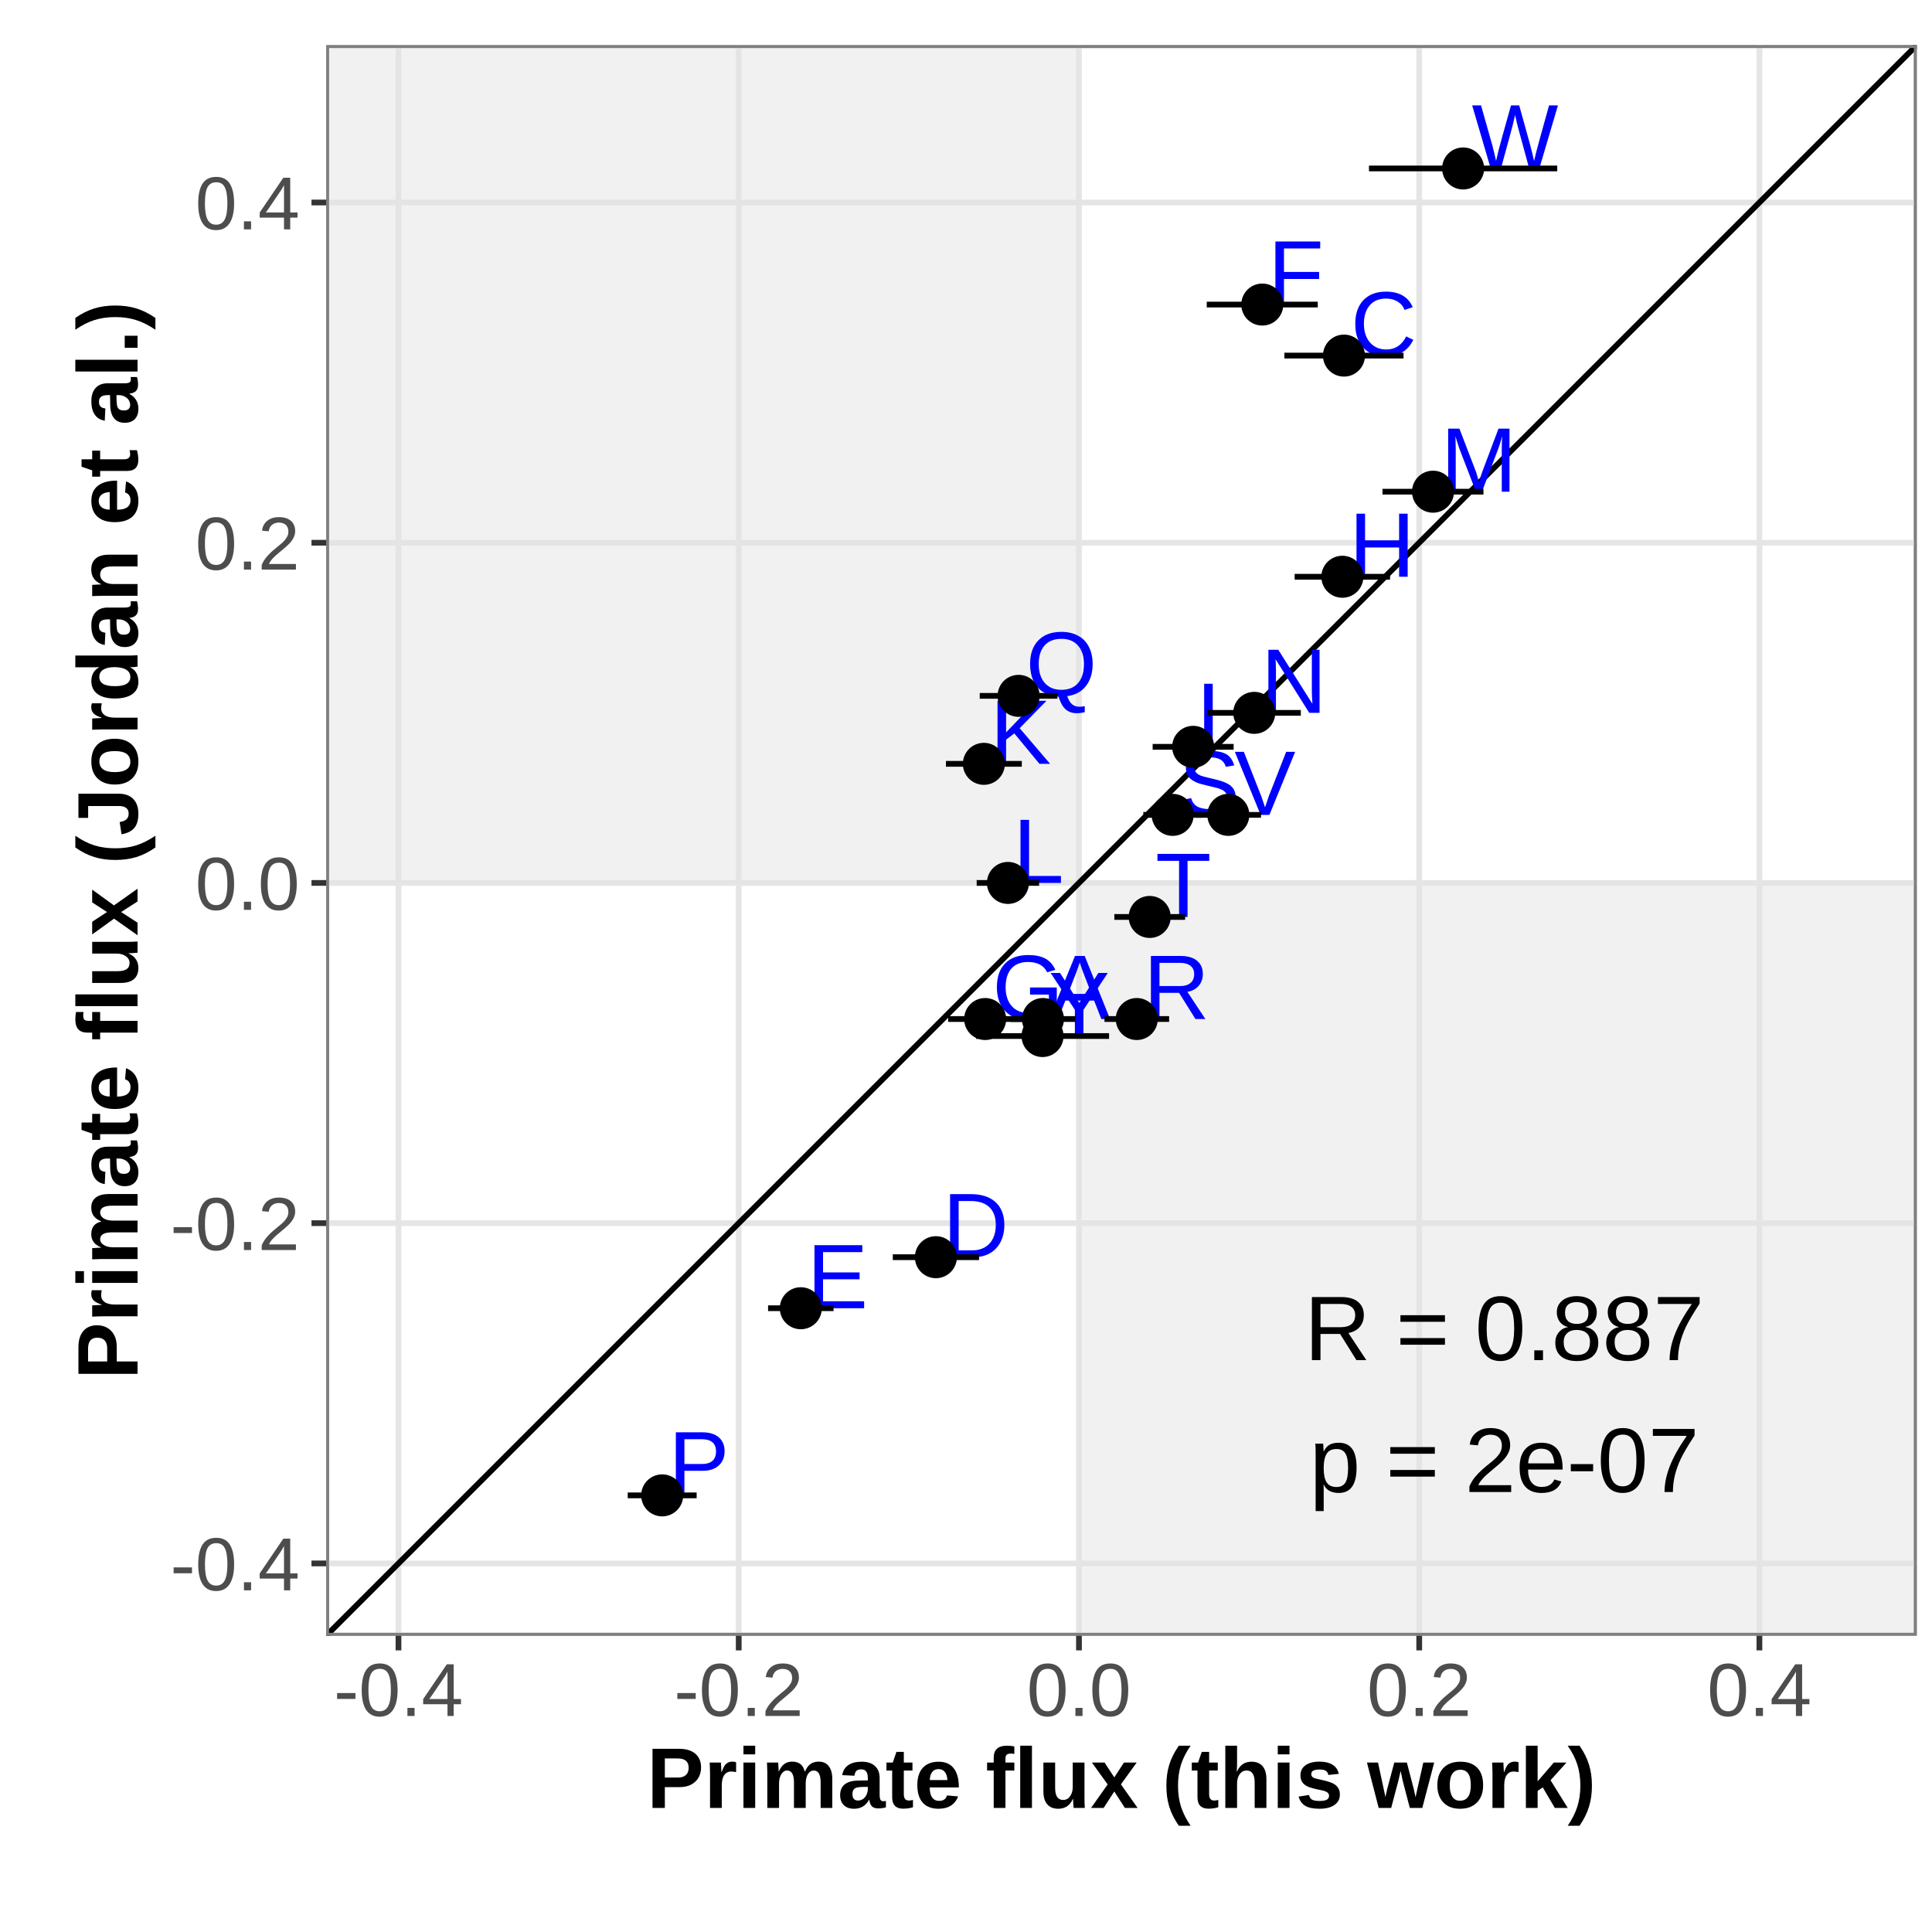
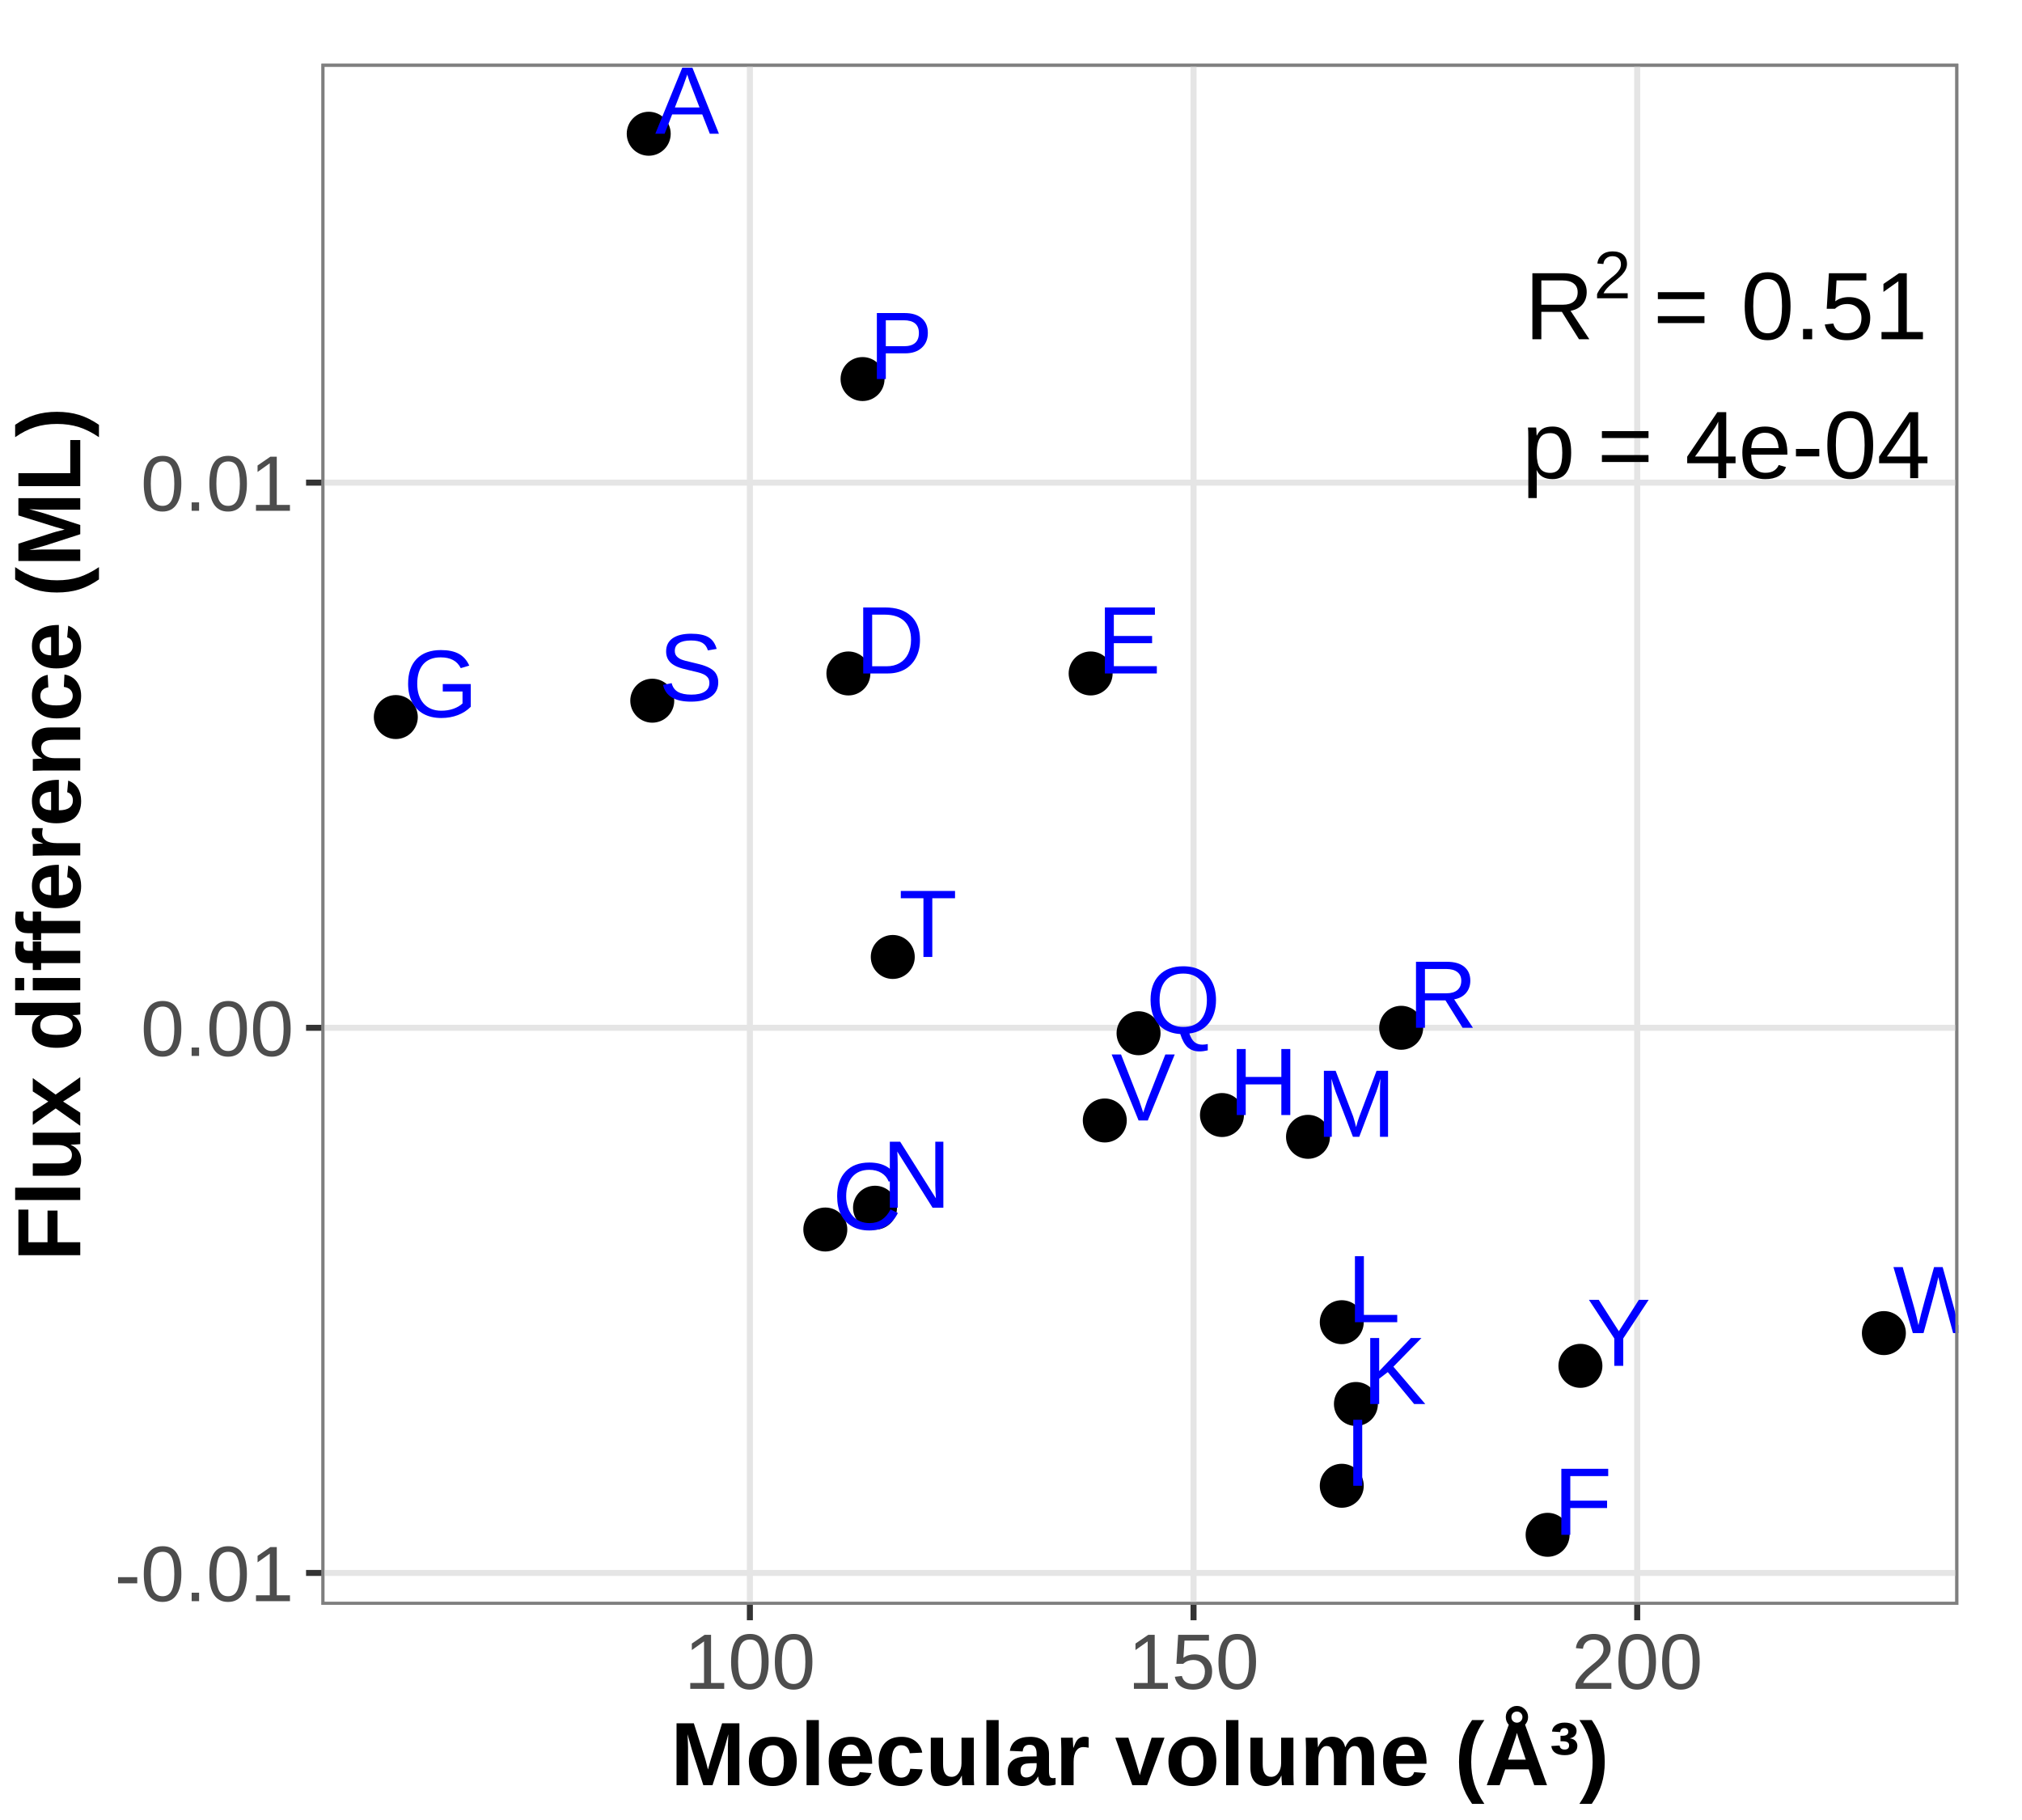
- <svg xmlns="http://www.w3.org/2000/svg" class="svglite" width="360.00pt" height="360.00pt" viewBox="0 0 360.00 360.00">
+ <svg xmlns="http://www.w3.org/2000/svg" class="svglite" width="360.00pt" height="324.00pt" viewBox="0 0 360.00 324.00">
  <defs>
    <style type="text/css">
    .svglite line, .svglite polyline, .svglite polygon, .svglite path, .svglite rect, .svglite circle {
      fill: none;
      stroke: #000000;
      stroke-linecap: round;
      stroke-linejoin: round;
      stroke-miterlimit: 10.00;
    }
    .svglite text {
      white-space: pre;
    }
  </style>
  </defs>
  <rect width="100%" height="100%" style="stroke: none; fill: #FFFFFF;" />
  <defs>
-     <clipPath id="cpMC4wMHwzNjAuMDB8MC4wMHwzNjAuMDA=">
-       <rect x="0.00" y="0.00" width="360.00" height="360.00" />
+     <clipPath id="cpMC4wMHwzNjAuMDB8MC4wMHwzMjQuMDA=">
+       <rect x="0.00" y="0.00" width="360.00" height="324.00" />
    </clipPath>
  </defs>
-   <g clip-path="url(#cpMC4wMHwzNjAuMDB8MC4wMHwzNjAuMDA=)">
- </g>
+   <g clip-path="url(#cpMC4wMHwzNjAuMDB8MC4wMHwzMjQuMDA=)">
+     <rect x="-0" y="0.00" width="360.00" height="324.00" style="stroke-width: 1.07; stroke: #FFFFFF; fill: #FFFFFF;" />
+   </g>
  <defs>
-     <clipPath id="cpMC4wMHwzNjAuMDB8NS41N3wzNTQuNDM=">
-       <rect x="0.00" y="5.57" width="360.00" height="348.85" />
+     <clipPath id="cpNTcuMjN8MzQ4LjY2fDExLjM0fDI4NS43MA==">
+       <rect x="57.23" y="11.34" width="291.43" height="274.36" />
    </clipPath>
  </defs>
-   <g clip-path="url(#cpMC4wMHwzNjAuMDB8NS41N3wzNTQuNDM=)">
-     <rect x="-0" y="5.57" width="360.00" height="348.85" style="stroke-width: 1.07; stroke: #FFFFFF; fill: #FFFFFF;" />
+   <g clip-path="url(#cpNTcuMjN8MzQ4LjY2fDExLjM0fDI4NS43MA==)">
+     <rect x="57.23" y="11.34" width="291.43" height="274.36" style="stroke-width: 1.07; stroke: #7F7F7F; fill: #FFFFFF;" />
+     <polyline points="57.23,280.02 348.66,280.02 " style="stroke-width: 1.07; stroke: #E5E5E5; stroke-linecap: butt;" />
+     <polyline points="57.23,182.97 348.66,182.97 " style="stroke-width: 1.07; stroke: #E5E5E5; stroke-linecap: butt;" />
+     <polyline points="57.23,85.92 348.66,85.92 " style="stroke-width: 1.07; stroke: #E5E5E5; stroke-linecap: butt;" />
+     <polyline points="133.51,285.70 133.51,11.34 " style="stroke-width: 1.07; stroke: #E5E5E5; stroke-linecap: butt;" />
+     <polyline points="212.50,285.70 212.50,11.34 " style="stroke-width: 1.07; stroke: #E5E5E5; stroke-linecap: butt;" />
+     <polyline points="291.49,285.70 291.49,11.34 " style="stroke-width: 1.07; stroke: #E5E5E5; stroke-linecap: butt;" />
+     <text x="271.42" y="60.39" style="font-size: 17.07px; font-family: &quot;Arial&quot;;" textLength="12.33px" lengthAdjust="spacingAndGlyphs">R</text>
+     <text x="283.75" y="53.09" style="font-size: 11.95px; font-family: &quot;Arial&quot;;" textLength="6.64px" lengthAdjust="spacingAndGlyphs">2</text>
+     <text x="294.34" y="60.39" style="font-size: 17.07px; font-family: &quot;Arial&quot;;" textLength="11.67px" lengthAdjust="spacingAndGlyphs">=</text>
+     <text x="309.96" y="60.39" style="font-size: 17.07px; font-family: &quot;Arial&quot;;" textLength="33.21px" lengthAdjust="spacingAndGlyphs">0.51</text>
+     <text x="270.95" y="85.12" style="font-size: 17.07px; font-family: &quot;Arial&quot;;" textLength="9.49px" lengthAdjust="spacingAndGlyphs">p</text>
+     <text x="284.38" y="85.12" style="font-size: 17.07px; font-family: &quot;Arial&quot;;" textLength="11.67px" lengthAdjust="spacingAndGlyphs">=</text>
+     <text x="300.00" y="85.12" style="font-size: 17.07px; font-family: &quot;Arial&quot;;" textLength="43.64px" lengthAdjust="spacingAndGlyphs">4e-04</text>
+     <circle cx="115.50" cy="23.81" r="3.56" style="stroke-width: 0.71; fill: #000000;" />
+     <circle cx="146.94" cy="218.88" r="3.56" style="stroke-width: 0.71; fill: #000000;" />
+     <circle cx="151.05" cy="119.89" r="3.56" style="stroke-width: 0.71; fill: #000000;" />
+     <circle cx="194.18" cy="119.89" r="3.56" style="stroke-width: 0.71; fill: #000000;" />
+     <circle cx="275.54" cy="273.23" r="3.56" style="stroke-width: 0.71; fill: #000000;" />
+     <circle cx="70.47" cy="127.65" r="3.56" style="stroke-width: 0.71; fill: #000000;" />
+     <circle cx="217.56" cy="198.50" r="3.56" style="stroke-width: 0.71; fill: #000000;" />
+     <circle cx="238.89" cy="264.50" r="3.56" style="stroke-width: 0.71; fill: #000000;" />
+     <circle cx="241.41" cy="249.94" r="3.56" style="stroke-width: 0.71; fill: #000000;" />
+     <circle cx="238.89" cy="235.38" r="3.56" style="stroke-width: 0.71; fill: #000000;" />
+     <circle cx="232.88" cy="202.38" r="3.56" style="stroke-width: 0.71; fill: #000000;" />
+     <circle cx="155.79" cy="215.00" r="3.56" style="stroke-width: 0.71; fill: #000000;" />
+     <circle cx="153.57" cy="67.48" r="3.56" style="stroke-width: 0.71; fill: #000000;" />
+     <circle cx="202.71" cy="183.94" r="3.56" style="stroke-width: 0.71; fill: #000000;" />
+     <circle cx="249.47" cy="182.97" r="3.56" style="stroke-width: 0.71; fill: #000000;" />
+     <circle cx="116.13" cy="124.74" r="3.56" style="stroke-width: 0.71; fill: #000000;" />
+     <circle cx="158.95" cy="170.36" r="3.56" style="stroke-width: 0.71; fill: #000000;" />
+     <circle cx="196.70" cy="199.47" r="3.56" style="stroke-width: 0.71; fill: #000000;" />
+     <circle cx="335.41" cy="237.32" r="3.56" style="stroke-width: 0.71; fill: #000000;" />
+     <circle cx="281.38" cy="243.15" r="3.56" style="stroke-width: 0.71; fill: #000000;" />
+     <text x="116.64" y="23.81" style="font-size: 17.07px;fill: #0000FF; font-family: &quot;Arial&quot;;" textLength="11.38px" lengthAdjust="spacingAndGlyphs">A</text>
+     <text x="148.17" y="218.88" style="font-size: 17.07px;fill: #0000FF; font-family: &quot;Arial&quot;;" textLength="12.33px" lengthAdjust="spacingAndGlyphs">C</text>
+     <text x="152.28" y="119.89" style="font-size: 17.07px;fill: #0000FF; font-family: &quot;Arial&quot;;" textLength="12.33px" lengthAdjust="spacingAndGlyphs">D</text>
+     <text x="195.31" y="119.89" style="font-size: 17.07px;fill: #0000FF; font-family: &quot;Arial&quot;;" textLength="11.38px" lengthAdjust="spacingAndGlyphs">E</text>
+     <text x="276.58" y="273.23" style="font-size: 17.07px;fill: #0000FF; font-family: &quot;Arial&quot;;" textLength="10.43px" lengthAdjust="spacingAndGlyphs">F</text>
+     <text x="71.80" y="127.65" style="font-size: 17.07px;fill: #0000FF; font-family: &quot;Arial&quot;;" textLength="13.27px" lengthAdjust="spacingAndGlyphs">G</text>
+     <text x="218.79" y="198.50" style="font-size: 17.07px;fill: #0000FF; font-family: &quot;Arial&quot;;" textLength="12.33px" lengthAdjust="spacingAndGlyphs">H</text>
+     <text x="239.36" y="264.50" style="font-size: 17.07px;fill: #0000FF; font-family: &quot;Arial&quot;;" textLength="4.74px" lengthAdjust="spacingAndGlyphs">I</text>
+     <text x="242.55" y="249.94" style="font-size: 17.07px;fill: #0000FF; font-family: &quot;Arial&quot;;" textLength="11.38px" lengthAdjust="spacingAndGlyphs">K</text>
+     <text x="239.83" y="235.38" style="font-size: 17.07px;fill: #0000FF; font-family: &quot;Arial&quot;;" textLength="9.49px" lengthAdjust="spacingAndGlyphs">L</text>
+     <text x="234.30" y="202.38" style="font-size: 17.07px;fill: #0000FF; font-family: &quot;Arial&quot;;" textLength="14.21px" lengthAdjust="spacingAndGlyphs">M</text>
+     <text x="157.02" y="215.00" style="font-size: 17.07px;fill: #0000FF; font-family: &quot;Arial&quot;;" textLength="12.33px" lengthAdjust="spacingAndGlyphs">N</text>
+     <text x="154.71" y="67.48" style="font-size: 17.07px;fill: #0000FF; font-family: &quot;Arial&quot;;" textLength="11.38px" lengthAdjust="spacingAndGlyphs">P</text>
+     <text x="204.03" y="183.94" style="font-size: 17.07px;fill: #0000FF; font-family: &quot;Arial&quot;;" textLength="13.27px" lengthAdjust="spacingAndGlyphs">Q</text>
+     <text x="250.70" y="182.97" style="font-size: 17.07px;fill: #0000FF; font-family: &quot;Arial&quot;;" textLength="12.33px" lengthAdjust="spacingAndGlyphs">R</text>
+     <text x="117.27" y="124.74" style="font-size: 17.07px;fill: #0000FF; font-family: &quot;Arial&quot;;" textLength="11.38px" lengthAdjust="spacingAndGlyphs">S</text>
+     <text x="159.99" y="170.36" style="font-size: 17.07px;fill: #0000FF; font-family: &quot;Arial&quot;;" textLength="10.43px" lengthAdjust="spacingAndGlyphs">T</text>
+     <text x="197.84" y="199.47" style="font-size: 17.07px;fill: #0000FF; font-family: &quot;Arial&quot;;" textLength="11.38px" lengthAdjust="spacingAndGlyphs">V</text>
+     <text x="337.03" y="237.32" style="font-size: 17.07px;fill: #0000FF; font-family: &quot;Arial&quot;;" textLength="16.11px" lengthAdjust="spacingAndGlyphs">W</text>
+     <text x="282.52" y="243.15" style="font-size: 17.07px;fill: #0000FF; font-family: &quot;Arial&quot;;" textLength="11.38px" lengthAdjust="spacingAndGlyphs">Y</text>
+     <rect x="57.23" y="11.34" width="291.43" height="274.36" style="stroke-width: 1.07; stroke: #7F7F7F;" />
  </g>
-   <g clip-path="url(#cpMC4wMHwzNjAuMDB8MC4wMHwzNjAuMDA=)">
- </g>
-   <defs>
-     <clipPath id="cpNjAuNzh8MzU3LjE3fDguNDF8MzA0Ljc5">
-       <rect x="60.78" y="8.41" width="296.38" height="296.38" />
-     </clipPath>
-   </defs>
-   <g clip-path="url(#cpNjAuNzh8MzU3LjE3fDguNDF8MzA0Ljc5)">
-     <rect x="60.78" y="8.41" width="296.38" height="296.38" style="stroke-width: 1.07; stroke: #7F7F7F; fill: #FFFFFF;" />
-     <polyline points="60.78,291.32 357.17,291.32 " style="stroke-width: 1.07; stroke: #E5E5E5; stroke-linecap: butt;" />
-     <polyline points="60.78,227.92 357.17,227.92 " style="stroke-width: 1.07; stroke: #E5E5E5; stroke-linecap: butt;" />
-     <polyline points="60.78,164.52 357.17,164.52 " style="stroke-width: 1.07; stroke: #E5E5E5; stroke-linecap: butt;" />
-     <polyline points="60.78,101.13 357.17,101.13 " style="stroke-width: 1.07; stroke: #E5E5E5; stroke-linecap: butt;" />
-     <polyline points="60.78,37.73 357.17,37.73 " style="stroke-width: 1.07; stroke: #E5E5E5; stroke-linecap: butt;" />
-     <polyline points="74.25,304.79 74.25,8.41 " style="stroke-width: 1.07; stroke: #E5E5E5; stroke-linecap: butt;" />
-     <polyline points="137.65,304.79 137.65,8.41 " style="stroke-width: 1.07; stroke: #E5E5E5; stroke-linecap: butt;" />
-     <polyline points="201.05,304.79 201.05,8.41 " style="stroke-width: 1.07; stroke: #E5E5E5; stroke-linecap: butt;" />
-     <polyline points="264.45,304.79 264.45,8.41 " style="stroke-width: 1.07; stroke: #E5E5E5; stroke-linecap: butt;" />
-     <polyline points="327.84,304.79 327.84,8.41 " style="stroke-width: 1.07; stroke: #E5E5E5; stroke-linecap: butt;" />
-     <rect x="201.05" y="164.52" width="156.12" height="140.27" style="stroke-width: 1.07; stroke: none; stroke-linecap: butt; stroke-linejoin: miter; fill: #E5E5E5; fill-opacity: 0.50;" />
-     <rect x="60.78" y="8.41" width="140.27" height="156.12" style="stroke-width: 1.07; stroke: none; stroke-linecap: butt; stroke-linejoin: miter; fill: #E5E5E5; fill-opacity: 0.50;" />
-     <line x1="-235.60" y1="601.17" x2="653.55" y2="-287.98" style="stroke-width: 1.07; stroke-linecap: butt;" />
-     <text x="280.30" y="253.44" text-anchor="middle" style="font-size: 17.07px; font-family: &quot;Arial&quot;;" textLength="83.94px" lengthAdjust="spacingAndGlyphs">R =  0.887 </text>
-     <text x="280.30" y="278.02" text-anchor="middle" style="font-size: 17.07px; font-family: &quot;Arial&quot;;" textLength="82.04px" lengthAdjust="spacingAndGlyphs"> p =  2e-07</text>
-     <text x="195.48" y="189.88" style="font-size: 17.07px;fill: #0000FF; font-family: &quot;Arial&quot;;" textLength="11.38px" lengthAdjust="spacingAndGlyphs">A</text>
-     <text x="251.66" y="66.26" style="font-size: 17.07px;fill: #0000FF; font-family: &quot;Arial&quot;;" textLength="12.33px" lengthAdjust="spacingAndGlyphs">C</text>
-     <text x="175.63" y="234.26" style="font-size: 17.07px;fill: #0000FF; font-family: &quot;Arial&quot;;" textLength="12.33px" lengthAdjust="spacingAndGlyphs">D</text>
-     <text x="150.36" y="243.77" style="font-size: 17.07px;fill: #0000FF; font-family: &quot;Arial&quot;;" textLength="11.38px" lengthAdjust="spacingAndGlyphs">E</text>
-     <text x="236.25" y="56.75" style="font-size: 17.07px;fill: #0000FF; font-family: &quot;Arial&quot;;" textLength="10.43px" lengthAdjust="spacingAndGlyphs">F</text>
-     <text x="184.90" y="189.88" style="font-size: 17.07px;fill: #0000FF; font-family: &quot;Arial&quot;;" textLength="13.27px" lengthAdjust="spacingAndGlyphs">G</text>
-     <text x="251.36" y="107.47" style="font-size: 17.07px;fill: #0000FF; font-family: &quot;Arial&quot;;" textLength="12.33px" lengthAdjust="spacingAndGlyphs">H</text>
-     <text x="222.80" y="139.16" style="font-size: 17.07px;fill: #0000FF; font-family: &quot;Arial&quot;;" textLength="4.74px" lengthAdjust="spacingAndGlyphs">I</text>
-     <text x="184.47" y="142.33" style="font-size: 17.07px;fill: #0000FF; font-family: &quot;Arial&quot;;" textLength="11.38px" lengthAdjust="spacingAndGlyphs">K</text>
-     <text x="188.75" y="164.52" style="font-size: 17.07px;fill: #0000FF; font-family: &quot;Arial&quot;;" textLength="9.49px" lengthAdjust="spacingAndGlyphs">L</text>
-     <text x="268.44" y="91.62" style="font-size: 17.07px;fill: #0000FF; font-family: &quot;Arial&quot;;" textLength="14.21px" lengthAdjust="spacingAndGlyphs">M</text>
-     <text x="234.94" y="132.83" style="font-size: 17.07px;fill: #0000FF; font-family: &quot;Arial&quot;;" textLength="12.33px" lengthAdjust="spacingAndGlyphs">N</text>
-     <text x="124.53" y="278.64" style="font-size: 17.07px;fill: #0000FF; font-family: &quot;Arial&quot;;" textLength="11.38px" lengthAdjust="spacingAndGlyphs">P</text>
-     <text x="191.13" y="129.66" style="font-size: 17.07px;fill: #0000FF; font-family: &quot;Arial&quot;;" textLength="13.27px" lengthAdjust="spacingAndGlyphs">Q</text>
-     <text x="213.05" y="189.88" style="font-size: 17.07px;fill: #0000FF; font-family: &quot;Arial&quot;;" textLength="12.33px" lengthAdjust="spacingAndGlyphs">R</text>
-     <text x="219.65" y="151.84" style="font-size: 17.07px;fill: #0000FF; font-family: &quot;Arial&quot;;" textLength="11.38px" lengthAdjust="spacingAndGlyphs">S</text>
-     <text x="215.28" y="170.86" style="font-size: 17.07px;fill: #0000FF; font-family: &quot;Arial&quot;;" textLength="10.43px" lengthAdjust="spacingAndGlyphs">T</text>
-     <text x="230.02" y="151.84" style="font-size: 17.07px;fill: #0000FF; font-family: &quot;Arial&quot;;" textLength="11.38px" lengthAdjust="spacingAndGlyphs">V</text>
-     <text x="274.24" y="31.39" style="font-size: 17.07px;fill: #0000FF; font-family: &quot;Arial&quot;;" textLength="16.11px" lengthAdjust="spacingAndGlyphs">W</text>
-     <text x="195.40" y="193.05" style="font-size: 17.07px;fill: #0000FF; font-family: &quot;Arial&quot;;" textLength="11.38px" lengthAdjust="spacingAndGlyphs">Y</text>
-     <line x1="188.29" y1="189.88" x2="200.40" y2="189.88" style="stroke-width: 1.07; stroke-linecap: butt;" />
-     <line x1="239.33" y1="66.26" x2="261.53" y2="66.26" style="stroke-width: 1.07; stroke-linecap: butt;" />
-     <line x1="166.36" y1="234.26" x2="182.43" y2="234.26" style="stroke-width: 1.07; stroke-linecap: butt;" />
-     <line x1="143.12" y1="243.77" x2="155.32" y2="243.77" style="stroke-width: 1.07; stroke-linecap: butt;" />
-     <line x1="224.86" y1="56.75" x2="245.55" y2="56.75" style="stroke-width: 1.07; stroke-linecap: butt;" />
-     <line x1="176.67" y1="189.88" x2="190.47" y2="189.88" style="stroke-width: 1.07; stroke-linecap: butt;" />
-     <line x1="241.24" y1="107.47" x2="259.02" y2="107.47" style="stroke-width: 1.07; stroke-linecap: butt;" />
-     <line x1="214.78" y1="139.16" x2="229.87" y2="139.16" style="stroke-width: 1.07; stroke-linecap: butt;" />
-     <line x1="176.26" y1="142.33" x2="190.40" y2="142.33" style="stroke-width: 1.07; stroke-linecap: butt;" />
-     <line x1="181.99" y1="164.52" x2="193.62" y2="164.52" style="stroke-width: 1.07; stroke-linecap: butt;" />
-     <line x1="257.61" y1="91.62" x2="276.42" y2="91.62" style="stroke-width: 1.07; stroke-linecap: butt;" />
-     <line x1="225.03" y1="132.83" x2="242.39" y2="132.83" style="stroke-width: 1.07; stroke-linecap: butt;" />
-     <line x1="116.97" y1="278.64" x2="129.81" y2="278.64" style="stroke-width: 1.07; stroke-linecap: butt;" />
-     <line x1="182.56" y1="129.66" x2="197.04" y2="129.66" style="stroke-width: 1.07; stroke-linecap: butt;" />
-     <line x1="205.80" y1="189.88" x2="217.85" y2="189.88" style="stroke-width: 1.07; stroke-linecap: butt;" />
-     <line x1="213.04" y1="151.84" x2="223.99" y2="151.84" style="stroke-width: 1.07; stroke-linecap: butt;" />
-     <line x1="207.64" y1="170.86" x2="220.83" y2="170.86" style="stroke-width: 1.07; stroke-linecap: butt;" />
-     <line x1="222.79" y1="151.84" x2="234.97" y2="151.84" style="stroke-width: 1.07; stroke-linecap: butt;" />
-     <line x1="255.09" y1="31.39" x2="290.17" y2="31.39" style="stroke-width: 1.07; stroke-linecap: butt;" />
-     <line x1="181.87" y1="193.05" x2="206.66" y2="193.05" style="stroke-width: 1.07; stroke-linecap: butt;" />
-     <circle cx="194.34" cy="189.88" r="2.84" style="stroke-width: 1.42; fill: #000000;" />
-     <circle cx="250.43" cy="66.26" r="2.84" style="stroke-width: 1.42; fill: #000000;" />
-     <circle cx="174.39" cy="234.26" r="2.84" style="stroke-width: 1.42; fill: #000000;" />
-     <circle cx="149.22" cy="243.77" r="2.84" style="stroke-width: 1.42; fill: #000000;" />
-     <circle cx="235.21" cy="56.75" r="2.84" style="stroke-width: 1.42; fill: #000000;" />
-     <circle cx="183.57" cy="189.88" r="2.84" style="stroke-width: 1.42; fill: #000000;" />
-     <circle cx="250.13" cy="107.47" r="2.84" style="stroke-width: 1.42; fill: #000000;" />
-     <circle cx="222.33" cy="139.16" r="2.84" style="stroke-width: 1.42; fill: #000000;" />
-     <circle cx="183.33" cy="142.33" r="2.84" style="stroke-width: 1.42; fill: #000000;" />
-     <circle cx="187.81" cy="164.52" r="2.84" style="stroke-width: 1.42; fill: #000000;" />
-     <circle cx="267.02" cy="91.62" r="2.84" style="stroke-width: 1.42; fill: #000000;" />
-     <circle cx="233.71" cy="132.83" r="2.84" style="stroke-width: 1.42; fill: #000000;" />
-     <circle cx="123.39" cy="278.64" r="2.84" style="stroke-width: 1.42; fill: #000000;" />
-     <circle cx="189.80" cy="129.66" r="2.84" style="stroke-width: 1.42; fill: #000000;" />
-     <circle cx="211.82" cy="189.88" r="2.84" style="stroke-width: 1.42; fill: #000000;" />
-     <circle cx="218.51" cy="151.84" r="2.84" style="stroke-width: 1.42; fill: #000000;" />
-     <circle cx="214.23" cy="170.86" r="2.84" style="stroke-width: 1.42; fill: #000000;" />
-     <circle cx="228.88" cy="151.84" r="2.84" style="stroke-width: 1.42; fill: #000000;" />
-     <circle cx="272.63" cy="31.39" r="2.84" style="stroke-width: 1.42; fill: #000000;" />
-     <circle cx="194.26" cy="193.05" r="2.84" style="stroke-width: 1.42; fill: #000000;" />
-     <circle cx="194.34" cy="189.88" r="3.56" style="stroke-width: 0.71; fill: #000000;" />
-     <circle cx="250.43" cy="66.26" r="3.56" style="stroke-width: 0.71; fill: #000000;" />
-     <circle cx="174.39" cy="234.26" r="3.56" style="stroke-width: 0.71; fill: #000000;" />
-     <circle cx="149.22" cy="243.77" r="3.56" style="stroke-width: 0.71; fill: #000000;" />
-     <circle cx="235.21" cy="56.75" r="3.56" style="stroke-width: 0.71; fill: #000000;" />
-     <circle cx="183.57" cy="189.88" r="3.56" style="stroke-width: 0.71; fill: #000000;" />
-     <circle cx="250.13" cy="107.47" r="3.56" style="stroke-width: 0.71; fill: #000000;" />
-     <circle cx="222.33" cy="139.16" r="3.56" style="stroke-width: 0.71; fill: #000000;" />
-     <circle cx="183.33" cy="142.33" r="3.56" style="stroke-width: 0.71; fill: #000000;" />
-     <circle cx="187.81" cy="164.52" r="3.56" style="stroke-width: 0.71; fill: #000000;" />
-     <circle cx="267.02" cy="91.62" r="3.56" style="stroke-width: 0.71; fill: #000000;" />
-     <circle cx="233.71" cy="132.83" r="3.56" style="stroke-width: 0.71; fill: #000000;" />
-     <circle cx="123.39" cy="278.64" r="3.56" style="stroke-width: 0.71; fill: #000000;" />
-     <circle cx="189.80" cy="129.66" r="3.56" style="stroke-width: 0.71; fill: #000000;" />
-     <circle cx="211.82" cy="189.88" r="3.56" style="stroke-width: 0.71; fill: #000000;" />
-     <circle cx="218.51" cy="151.84" r="3.56" style="stroke-width: 0.71; fill: #000000;" />
-     <circle cx="214.23" cy="170.86" r="3.56" style="stroke-width: 0.71; fill: #000000;" />
-     <circle cx="228.88" cy="151.84" r="3.56" style="stroke-width: 0.71; fill: #000000;" />
-     <circle cx="272.63" cy="31.39" r="3.56" style="stroke-width: 0.71; fill: #000000;" />
-     <circle cx="194.26" cy="193.05" r="3.56" style="stroke-width: 0.71; fill: #000000;" />
-     <rect x="60.78" y="8.41" width="296.38" height="296.38" style="stroke-width: 1.07; stroke: #7F7F7F;" />
-   </g>
-   <g clip-path="url(#cpMC4wMHwzNjAuMDB8MC4wMHwzNjAuMDA=)">
-     <text x="55.85" y="296.33" text-anchor="end" style="font-size: 14.00px;fill: #4D4D4D; font-family: &quot;Arial&quot;;" textLength="24.11px" lengthAdjust="spacingAndGlyphs">-0.4</text>
-     <text x="55.85" y="232.93" text-anchor="end" style="font-size: 14.00px;fill: #4D4D4D; font-family: &quot;Arial&quot;;" textLength="24.11px" lengthAdjust="spacingAndGlyphs">-0.2</text>
-     <text x="55.85" y="169.53" text-anchor="end" style="font-size: 14.00px;fill: #4D4D4D; font-family: &quot;Arial&quot;;" textLength="19.45px" lengthAdjust="spacingAndGlyphs">0.0</text>
-     <text x="55.85" y="106.14" text-anchor="end" style="font-size: 14.00px;fill: #4D4D4D; font-family: &quot;Arial&quot;;" textLength="19.45px" lengthAdjust="spacingAndGlyphs">0.2</text>
-     <text x="55.85" y="42.74" text-anchor="end" style="font-size: 14.00px;fill: #4D4D4D; font-family: &quot;Arial&quot;;" textLength="19.45px" lengthAdjust="spacingAndGlyphs">0.4</text>
-     <polyline points="58.04,291.32 60.78,291.32 " style="stroke-width: 1.07; stroke: #333333; stroke-linecap: butt;" />
-     <polyline points="58.04,227.92 60.78,227.92 " style="stroke-width: 1.07; stroke: #333333; stroke-linecap: butt;" />
-     <polyline points="58.04,164.52 60.78,164.52 " style="stroke-width: 1.07; stroke: #333333; stroke-linecap: butt;" />
-     <polyline points="58.04,101.13 60.78,101.13 " style="stroke-width: 1.07; stroke: #333333; stroke-linecap: butt;" />
-     <polyline points="58.04,37.73 60.78,37.73 " style="stroke-width: 1.07; stroke: #333333; stroke-linecap: butt;" />
-     <polyline points="74.25,307.53 74.25,304.79 " style="stroke-width: 1.07; stroke: #333333; stroke-linecap: butt;" />
-     <polyline points="137.65,307.53 137.65,304.79 " style="stroke-width: 1.07; stroke: #333333; stroke-linecap: butt;" />
-     <polyline points="201.05,307.53 201.05,304.79 " style="stroke-width: 1.07; stroke: #333333; stroke-linecap: butt;" />
-     <polyline points="264.45,307.53 264.45,304.79 " style="stroke-width: 1.07; stroke: #333333; stroke-linecap: butt;" />
-     <polyline points="327.84,307.53 327.84,304.79 " style="stroke-width: 1.07; stroke: #333333; stroke-linecap: butt;" />
-     <text x="74.25" y="319.74" text-anchor="middle" style="font-size: 14.00px;fill: #4D4D4D; font-family: &quot;Arial&quot;;" textLength="24.11px" lengthAdjust="spacingAndGlyphs">-0.4</text>
-     <text x="137.65" y="319.74" text-anchor="middle" style="font-size: 14.00px;fill: #4D4D4D; font-family: &quot;Arial&quot;;" textLength="24.11px" lengthAdjust="spacingAndGlyphs">-0.2</text>
-     <text x="201.05" y="319.74" text-anchor="middle" style="font-size: 14.00px;fill: #4D4D4D; font-family: &quot;Arial&quot;;" textLength="19.45px" lengthAdjust="spacingAndGlyphs">0.0</text>
-     <text x="264.45" y="319.74" text-anchor="middle" style="font-size: 14.00px;fill: #4D4D4D; font-family: &quot;Arial&quot;;" textLength="19.45px" lengthAdjust="spacingAndGlyphs">0.2</text>
-     <text x="327.84" y="319.74" text-anchor="middle" style="font-size: 14.00px;fill: #4D4D4D; font-family: &quot;Arial&quot;;" textLength="19.45px" lengthAdjust="spacingAndGlyphs">0.4</text>
-     <text x="208.97" y="336.88" text-anchor="middle" style="font-size: 16.00px; font-weight: bold; font-family: &quot;Arial&quot;;" textLength="176.90px" lengthAdjust="spacingAndGlyphs">Primate flux (this work)</text>
-     <text transform="translate(25.63,156.60) rotate(-90)" text-anchor="middle" style="font-size: 16.00px; font-weight: bold; font-family: &quot;Arial&quot;;" textLength="200.91px" lengthAdjust="spacingAndGlyphs">Primate flux (Jordan et al.)</text>
+   <g clip-path="url(#cpMC4wMHwzNjAuMDB8MC4wMHwzMjQuMDA=)">
+     <text x="52.30" y="285.04" text-anchor="end" style="font-size: 14.00px;fill: #4D4D4D; font-family: &quot;Arial&quot;;" textLength="31.90px" lengthAdjust="spacingAndGlyphs">-0.01</text>
+     <text x="52.30" y="187.98" text-anchor="end" style="font-size: 14.00px;fill: #4D4D4D; font-family: &quot;Arial&quot;;" textLength="27.24px" lengthAdjust="spacingAndGlyphs">0.00</text>
+     <text x="52.30" y="90.93" text-anchor="end" style="font-size: 14.00px;fill: #4D4D4D; font-family: &quot;Arial&quot;;" textLength="27.24px" lengthAdjust="spacingAndGlyphs">0.01</text>
+     <polyline points="54.49,280.02 57.23,280.02 " style="stroke-width: 1.07; stroke: #333333; stroke-linecap: butt;" />
+     <polyline points="54.49,182.97 57.23,182.97 " style="stroke-width: 1.07; stroke: #333333; stroke-linecap: butt;" />
+     <polyline points="54.49,85.92 57.23,85.92 " style="stroke-width: 1.07; stroke: #333333; stroke-linecap: butt;" />
+     <polyline points="133.51,288.44 133.51,285.70 " style="stroke-width: 1.07; stroke: #333333; stroke-linecap: butt;" />
+     <polyline points="212.50,288.44 212.50,285.70 " style="stroke-width: 1.07; stroke: #333333; stroke-linecap: butt;" />
+     <polyline points="291.49,288.44 291.49,285.70 " style="stroke-width: 1.07; stroke: #333333; stroke-linecap: butt;" />
+     <text x="133.51" y="300.66" text-anchor="middle" style="font-size: 14.00px;fill: #4D4D4D; font-family: &quot;Arial&quot;;" textLength="23.35px" lengthAdjust="spacingAndGlyphs">100</text>
+     <text x="212.50" y="300.66" text-anchor="middle" style="font-size: 14.00px;fill: #4D4D4D; font-family: &quot;Arial&quot;;" textLength="23.35px" lengthAdjust="spacingAndGlyphs">150</text>
+     <text x="291.49" y="300.66" text-anchor="middle" style="font-size: 14.00px;fill: #4D4D4D; font-family: &quot;Arial&quot;;" textLength="23.35px" lengthAdjust="spacingAndGlyphs">200</text>
+     <text x="202.94" y="317.80" text-anchor="middle" style="font-size: 16.00px; font-weight: bold; font-family: &quot;Arial&quot;;" textLength="167.11px" lengthAdjust="spacingAndGlyphs">Molecular volume (Å³)</text>
+     <text transform="translate(14.29,148.52) rotate(-90)" text-anchor="middle" style="font-size: 16.00px; font-weight: bold; font-family: &quot;Arial&quot;;" textLength="151.98px" lengthAdjust="spacingAndGlyphs">Flux difference (ML)</text>
  </g>
</svg>
